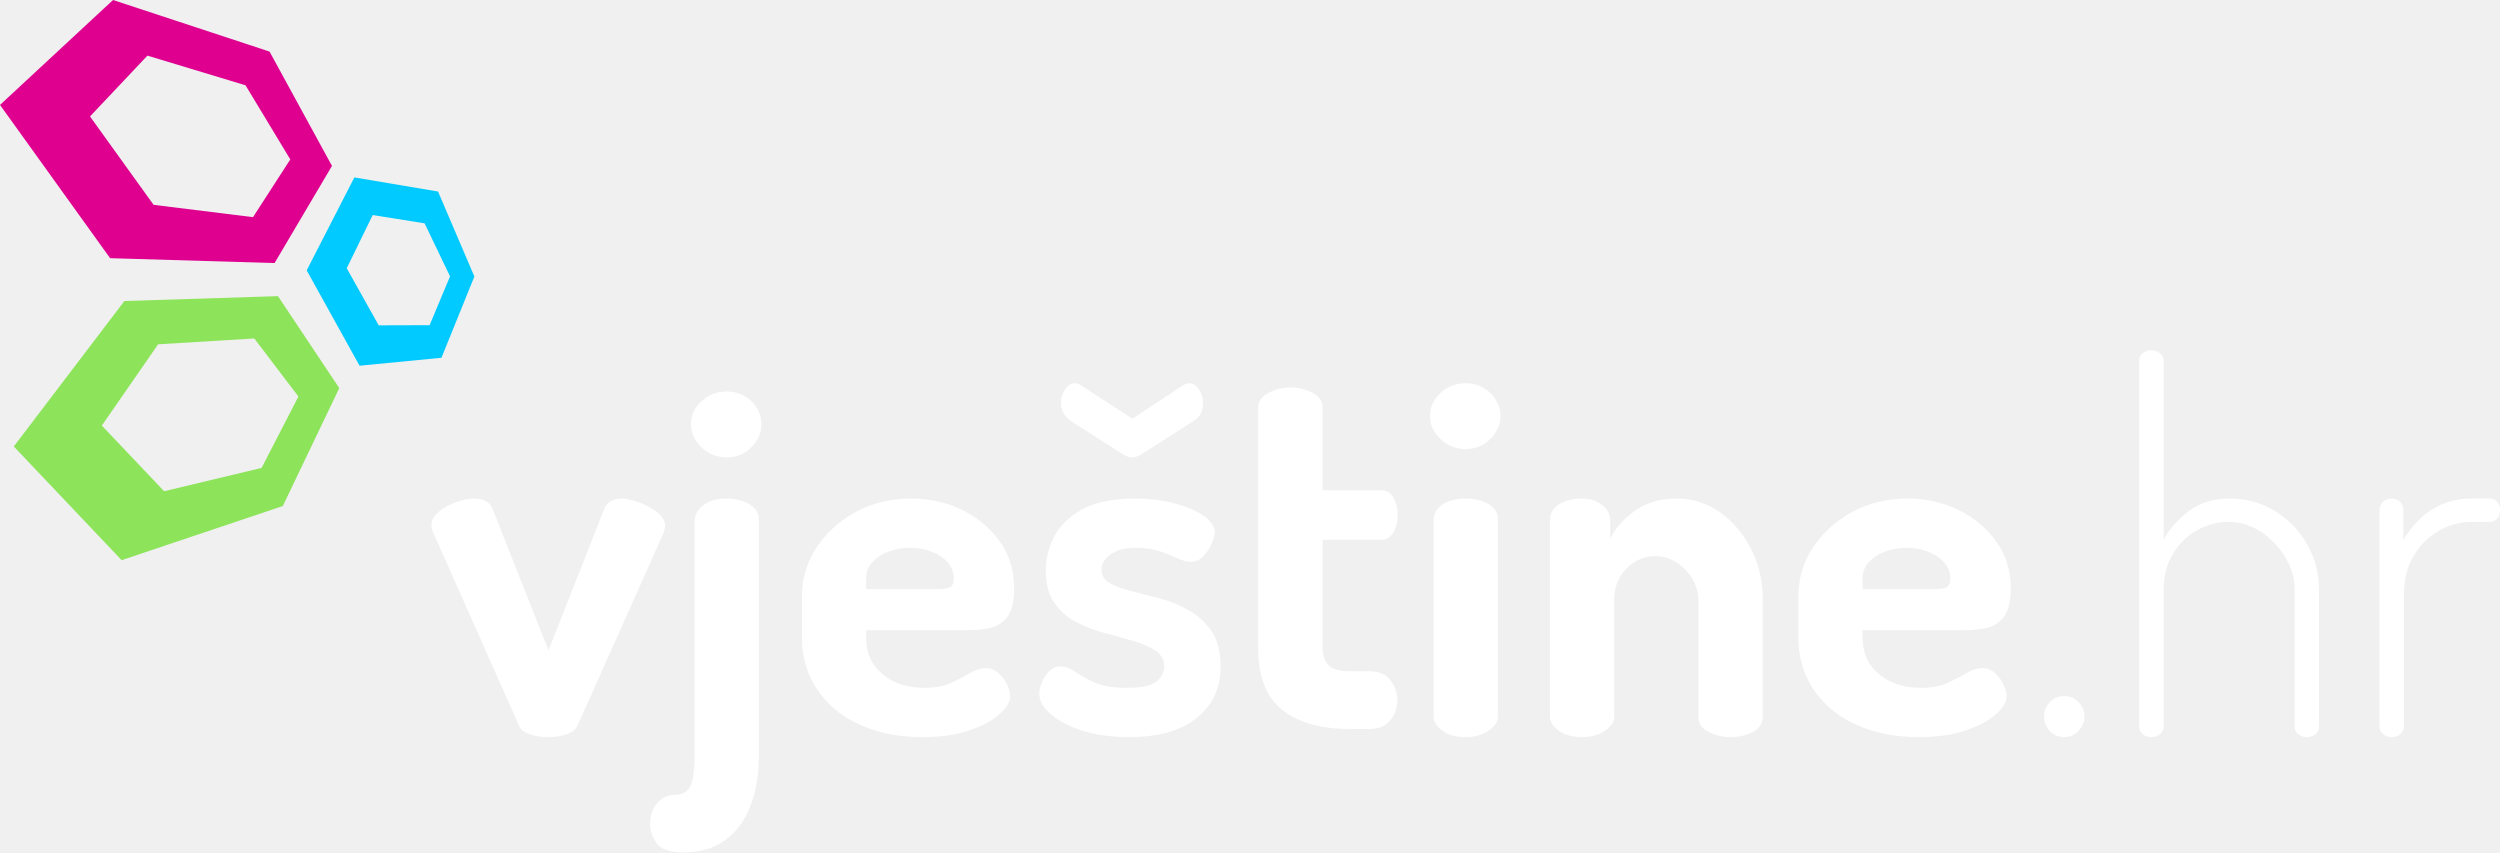
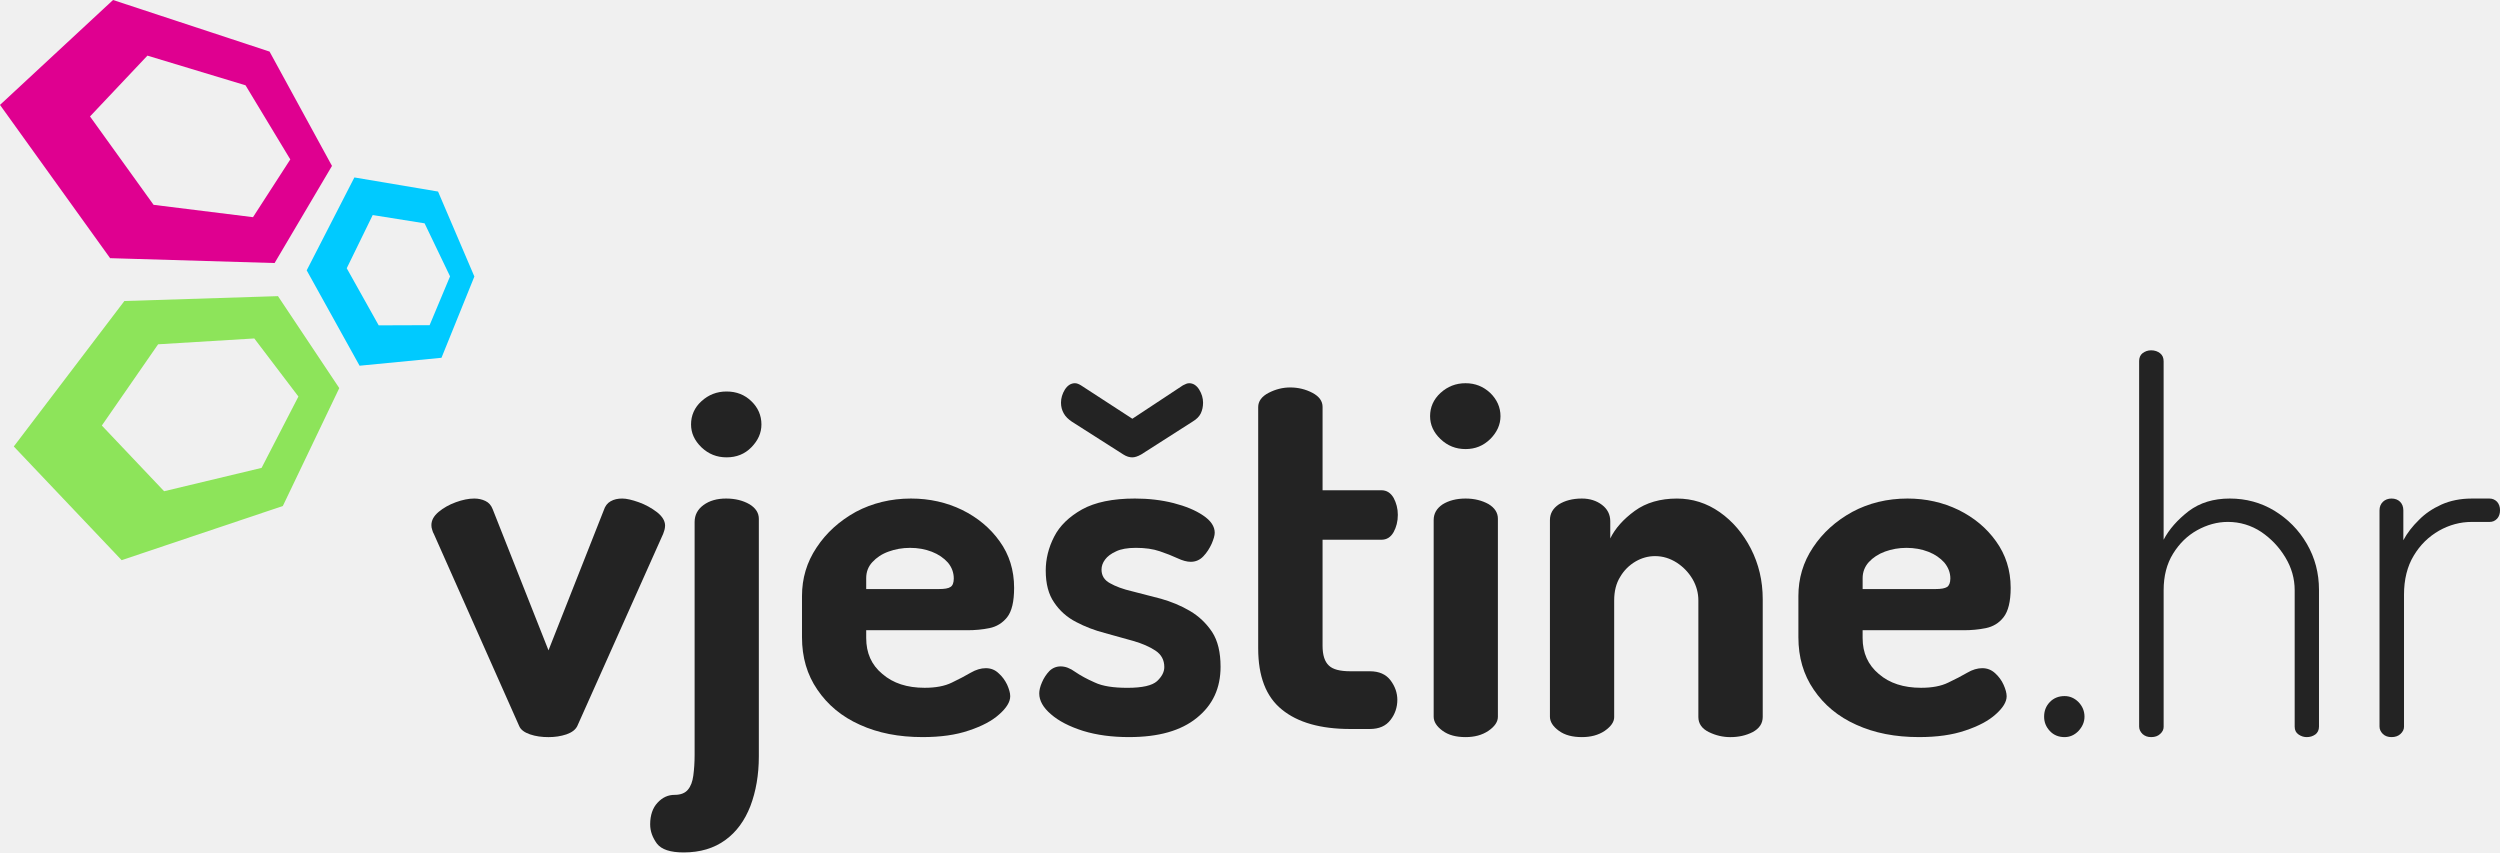
- <svg xmlns="http://www.w3.org/2000/svg" version="1.1" id="Layer_1" x="0px" y="0px" width="154.15px" height="52.56px" viewBox="0 0 154.15 52.56" enable-background="new 0 0 154.15 52.56" xml:space="preserve">
+ <svg xmlns="http://www.w3.org/2000/svg" version="1.1" id="Layer_1" x="0px" y="0px" width="154.15px" height="52.561px" viewBox="0 0 154.15 52.561" enable-background="new 0 0 154.15 52.561" xml:space="preserve">
  <g>
-     <path fill-rule="evenodd" clip-rule="evenodd" fill="#FFFFFF" d="M34.93,45.28c0.34-0.12,0.56-0.29,0.67-0.52l5.29-11.84   c0.03-0.08,0.06-0.16,0.08-0.24s0.04-0.17,0.04-0.27c0-0.29-0.17-0.57-0.5-0.83c-0.33-0.25-0.7-0.46-1.12-0.61   s-0.76-0.23-1.02-0.23c-0.28,0-0.51,0.05-0.72,0.17c-0.2,0.11-0.34,0.3-0.42,0.55l-3.41,8.64l-3.44-8.7   c-0.09-0.24-0.24-0.41-0.45-0.51s-0.44-0.15-0.69-0.15c-0.35,0-0.73,0.08-1.14,0.23c-0.41,0.15-0.76,0.35-1.05,0.59   c-0.31,0.26-0.45,0.53-0.45,0.82c0,0.09,0.01,0.18,0.05,0.29c0.03,0.11,0.06,0.19,0.1,0.25l5.26,11.84   c0.09,0.23,0.32,0.4,0.67,0.52c0.35,0.12,0.73,0.17,1.14,0.17C34.21,45.45,34.57,45.4,34.93,45.28z" />
-     <path fill-rule="evenodd" clip-rule="evenodd" fill="#FFFFFF" d="M46.33,27.58c0.41-0.42,0.62-0.88,0.62-1.41   c0-0.55-0.21-1.04-0.62-1.43c-0.41-0.4-0.92-0.6-1.53-0.6c-0.6,0-1.11,0.2-1.55,0.6c-0.43,0.39-0.64,0.88-0.64,1.43   c0,0.53,0.21,0.99,0.64,1.41C43.69,28,44.2,28.2,44.8,28.2C45.41,28.2,45.92,28,46.33,27.58z M44.72,51.8   c0.69-0.5,1.2-1.2,1.55-2.1c0.34-0.9,0.52-1.92,0.52-3.06V31.99c0-0.37-0.2-0.67-0.58-0.9c-0.4-0.23-0.88-0.35-1.44-0.35   s-1.02,0.13-1.39,0.4s-0.55,0.62-0.55,1.05v14.36c0,0.47-0.03,0.89-0.08,1.27c-0.05,0.38-0.16,0.67-0.34,0.88   c-0.17,0.2-0.44,0.31-0.81,0.31c-0.4,0-0.75,0.15-1.06,0.49c-0.29,0.31-0.45,0.76-0.45,1.33c0,0.43,0.15,0.82,0.42,1.19   c0.28,0.36,0.82,0.54,1.65,0.54C43.18,52.56,44.03,52.3,44.72,51.8z" />
-     <path fill-rule="evenodd" clip-rule="evenodd" fill="#FFFFFF" d="M53.41,35.65c0-0.38,0.12-0.71,0.38-0.99   c0.26-0.28,0.58-0.5,1-0.65c0.41-0.15,0.85-0.23,1.32-0.23c0.49,0,0.94,0.08,1.35,0.24s0.74,0.39,0.99,0.67   c0.24,0.29,0.36,0.62,0.36,0.98c0,0.26-0.07,0.44-0.2,0.52c-0.13,0.09-0.37,0.13-0.72,0.13h-4.48V35.65z M59.75,45.04   c0.81-0.27,1.43-0.6,1.87-1c0.44-0.39,0.67-0.76,0.67-1.11c0-0.2-0.07-0.44-0.19-0.71c-0.13-0.27-0.3-0.51-0.53-0.71   c-0.22-0.21-0.48-0.31-0.79-0.31c-0.29,0-0.6,0.09-0.93,0.28c-0.32,0.19-0.72,0.4-1.16,0.61c-0.45,0.22-1.01,0.32-1.68,0.32   c-1.08,0-1.94-0.28-2.6-0.85c-0.68-0.56-1-1.3-1-2.22v-0.48h6.24c0.46,0,0.92-0.04,1.36-0.13c0.44-0.09,0.8-0.31,1.09-0.67   c0.29-0.37,0.43-0.97,0.43-1.81c0-1.1-0.3-2.05-0.89-2.87c-0.59-0.83-1.37-1.47-2.32-1.94c-0.95-0.46-2-0.7-3.15-0.7   c-1.24,0-2.38,0.28-3.4,0.82c-1.01,0.56-1.82,1.29-2.42,2.2c-0.61,0.91-0.9,1.91-0.9,2.99v2.55c0,1.22,0.31,2.3,0.95,3.23   c0.63,0.93,1.5,1.66,2.62,2.16c1.12,0.51,2.4,0.76,3.86,0.76C57.98,45.45,58.94,45.32,59.75,45.04z" />
-     <path fill-rule="evenodd" clip-rule="evenodd" fill="#FFFFFF" d="M70.37,28.02L73.53,26c0.25-0.15,0.41-0.31,0.51-0.51   c0.09-0.19,0.14-0.41,0.14-0.66c0-0.28-0.08-0.55-0.24-0.81c-0.16-0.25-0.36-0.39-0.62-0.39c-0.11,0-0.23,0.05-0.38,0.13   l-3.12,2.06l-3.17-2.06c-0.13-0.08-0.25-0.13-0.37-0.13c-0.25,0-0.46,0.14-0.62,0.39c-0.16,0.26-0.24,0.53-0.24,0.81   c0,0.25,0.06,0.47,0.17,0.66c0.11,0.2,0.28,0.36,0.5,0.51l3.17,2.02c0.2,0.13,0.39,0.18,0.56,0.18   C69.96,28.2,70.14,28.15,70.37,28.02z M73.8,44.26c0.98-0.79,1.46-1.83,1.46-3.15c0-0.89-0.17-1.6-0.52-2.14   c-0.36-0.54-0.81-0.97-1.37-1.3s-1.15-0.57-1.78-0.75c-0.62-0.16-1.22-0.31-1.78-0.46c-0.56-0.13-1.02-0.3-1.37-0.5   c-0.35-0.19-0.52-0.47-0.52-0.84c0-0.21,0.07-0.42,0.22-0.62c0.14-0.19,0.36-0.36,0.67-0.5c0.3-0.15,0.72-0.22,1.23-0.22   c0.57,0,1.06,0.07,1.47,0.21c0.41,0.14,0.77,0.28,1.09,0.43c0.32,0.15,0.59,0.22,0.82,0.22c0.3,0,0.56-0.11,0.78-0.34   c0.22-0.23,0.38-0.49,0.51-0.77c0.12-0.28,0.19-0.51,0.19-0.68c0-0.39-0.24-0.75-0.72-1.07c-0.47-0.32-1.08-0.57-1.82-0.76   c-0.75-0.19-1.54-0.28-2.38-0.28c-1.38,0-2.46,0.23-3.26,0.67c-0.8,0.45-1.38,1.01-1.72,1.68c-0.35,0.68-0.52,1.38-0.52,2.09   c0,0.81,0.17,1.47,0.52,1.97c0.34,0.51,0.79,0.91,1.35,1.2c0.55,0.29,1.15,0.52,1.77,0.68c0.62,0.18,1.21,0.33,1.76,0.49   c0.55,0.16,1.01,0.36,1.37,0.6c0.36,0.24,0.54,0.58,0.54,1.01c0,0.3-0.15,0.59-0.45,0.87c-0.3,0.27-0.91,0.41-1.82,0.41   c-0.86,0-1.54-0.1-2.02-0.33c-0.48-0.21-0.88-0.43-1.2-0.65c-0.32-0.23-0.61-0.34-0.9-0.34c-0.27,0-0.51,0.1-0.7,0.29   c-0.19,0.2-0.34,0.43-0.45,0.69c-0.12,0.27-0.17,0.5-0.17,0.69c0,0.44,0.24,0.87,0.72,1.28c0.48,0.42,1.14,0.76,1.99,1.03   c0.85,0.26,1.79,0.38,2.82,0.38C71.43,45.45,72.82,45.06,73.8,44.26z" />
-     <path fill-rule="evenodd" clip-rule="evenodd" fill="#FFFFFF" d="M84.46,44.95c0.58,0,1-0.19,1.28-0.56   c0.28-0.36,0.42-0.78,0.42-1.24c0-0.42-0.14-0.83-0.42-1.2c-0.28-0.37-0.7-0.56-1.28-0.56h-1.19c-0.64,0-1.08-0.11-1.33-0.35   c-0.26-0.24-0.39-0.64-0.39-1.23v-6.53h3.63c0.32,0,0.57-0.15,0.75-0.47c0.17-0.31,0.26-0.66,0.26-1.06c0-0.39-0.09-0.73-0.26-1.05   c-0.18-0.31-0.43-0.47-0.75-0.47h-3.63v-5.14c0-0.36-0.21-0.65-0.63-0.87c-0.42-0.22-0.88-0.33-1.37-0.33   c-0.45,0-0.89,0.11-1.32,0.33c-0.43,0.22-0.65,0.52-0.65,0.88v14.88c0,1.72,0.48,2.98,1.46,3.77c0.98,0.8,2.38,1.2,4.23,1.2H84.46z   " />
-     <path fill-rule="evenodd" clip-rule="evenodd" fill="#FFFFFF" d="M91.89,27.07c0.41-0.41,0.63-0.88,0.63-1.41   c0-0.55-0.22-1.03-0.63-1.43c-0.43-0.4-0.93-0.6-1.52-0.6c-0.6,0-1.11,0.2-1.55,0.6c-0.43,0.4-0.64,0.88-0.64,1.43   c0,0.53,0.21,1,0.64,1.41c0.44,0.42,0.95,0.62,1.55,0.62C90.96,27.69,91.46,27.49,91.89,27.07z M91.78,45.06   c0.38-0.26,0.58-0.55,0.58-0.86V31.98c0-0.37-0.2-0.67-0.58-0.9c-0.4-0.22-0.87-0.34-1.41-0.34c-0.58,0-1.05,0.13-1.42,0.36   c-0.37,0.25-0.55,0.57-0.55,0.97v12.12c0,0.31,0.18,0.6,0.55,0.87c0.37,0.27,0.84,0.39,1.42,0.39   C90.91,45.45,91.38,45.33,91.78,45.06z" />
-     <path fill-rule="evenodd" clip-rule="evenodd" fill="#FFFFFF" d="M98.94,45.07c0.39-0.27,0.59-0.55,0.59-0.85v-7.19   c0-0.57,0.12-1.06,0.37-1.46c0.24-0.41,0.56-0.72,0.95-0.95c0.38-0.22,0.78-0.33,1.2-0.33c0.49,0,0.93,0.14,1.35,0.41   c0.41,0.27,0.73,0.61,0.97,1.02c0.23,0.4,0.35,0.84,0.35,1.3v7.19c0,0.41,0.22,0.72,0.65,0.93c0.43,0.21,0.87,0.31,1.32,0.31   c0.51,0,0.97-0.1,1.38-0.31c0.41-0.22,0.62-0.53,0.62-0.94v-7.25c0-1.15-0.25-2.18-0.73-3.12c-0.48-0.93-1.12-1.69-1.92-2.25   s-1.68-0.84-2.64-0.84c-1.02,0-1.9,0.25-2.6,0.76c-0.7,0.51-1.21,1.08-1.51,1.7v-1.06c0-0.42-0.18-0.76-0.51-1.01   c-0.34-0.26-0.76-0.39-1.24-0.39c-0.58,0-1.05,0.13-1.42,0.36c-0.37,0.25-0.55,0.57-0.55,0.97v12.12c0,0.31,0.18,0.6,0.55,0.87   s0.84,0.39,1.42,0.39C98.08,45.45,98.55,45.33,98.94,45.07z" />
-     <path fill-rule="evenodd" clip-rule="evenodd" fill="#FFFFFF" d="M114.85,35.65c0-0.38,0.13-0.71,0.38-0.99   c0.26-0.28,0.59-0.5,1-0.65c0.41-0.15,0.85-0.23,1.32-0.23c0.49,0,0.94,0.08,1.35,0.24c0.41,0.16,0.74,0.39,0.99,0.67   c0.24,0.29,0.37,0.62,0.37,0.98c0,0.26-0.08,0.44-0.2,0.52c-0.14,0.09-0.38,0.13-0.72,0.13h-4.49V35.65z M121.19,45.04   c0.81-0.27,1.43-0.6,1.87-1c0.44-0.39,0.67-0.76,0.67-1.11c0-0.2-0.07-0.44-0.19-0.71s-0.3-0.51-0.52-0.71   c-0.23-0.21-0.49-0.31-0.8-0.31c-0.28,0-0.6,0.09-0.92,0.28c-0.33,0.19-0.72,0.4-1.17,0.61c-0.45,0.22-1.01,0.32-1.68,0.32   c-1.07,0-1.94-0.28-2.6-0.85c-0.67-0.56-1-1.3-1-2.22v-0.48h6.24c0.46,0,0.92-0.04,1.36-0.13c0.44-0.09,0.81-0.31,1.09-0.67   c0.29-0.37,0.44-0.97,0.44-1.81c0-1.1-0.31-2.05-0.9-2.87c-0.59-0.83-1.37-1.47-2.32-1.94c-0.95-0.46-2-0.7-3.14-0.7   c-1.25,0-2.39,0.28-3.4,0.82c-1.02,0.56-1.83,1.29-2.43,2.2c-0.61,0.91-0.9,1.91-0.9,2.99v2.55c0,1.22,0.31,2.3,0.95,3.23   c0.63,0.93,1.5,1.66,2.62,2.16c1.12,0.51,2.4,0.76,3.86,0.76C119.42,45.45,120.38,45.32,121.19,45.04z" />
-     <path fill-rule="evenodd" clip-rule="evenodd" fill="#FFFFFF" d="M128.16,45.07c0.24-0.26,0.37-0.55,0.37-0.88   c0-0.35-0.13-0.65-0.37-0.9c-0.25-0.25-0.54-0.37-0.86-0.37c-0.36,0-0.67,0.12-0.91,0.37c-0.24,0.25-0.35,0.55-0.35,0.9   c0,0.33,0.11,0.62,0.35,0.88c0.24,0.26,0.55,0.38,0.91,0.38C127.62,45.45,127.91,45.33,128.16,45.07z" />
-     <path fill-rule="evenodd" clip-rule="evenodd" fill="#FFFFFF" d="M133.19,45.26c0.15-0.13,0.22-0.28,0.22-0.44v-8.43   c0-0.87,0.19-1.62,0.58-2.25c0.39-0.63,0.88-1.11,1.49-1.45c0.6-0.33,1.23-0.51,1.89-0.51c0.75,0,1.44,0.21,2.06,0.62   c0.6,0.41,1.1,0.93,1.48,1.56c0.39,0.64,0.58,1.32,0.58,2.03v8.42c0,0.21,0.08,0.37,0.24,0.48s0.33,0.16,0.5,0.16   c0.2,0,0.37-0.05,0.53-0.16c0.15-0.11,0.23-0.28,0.23-0.49v-8.42c0-1.05-0.25-1.99-0.75-2.85c-0.5-0.86-1.17-1.53-2-2.04   c-0.83-0.5-1.75-0.75-2.75-0.75c-1.01,0-1.85,0.26-2.54,0.78c-0.68,0.53-1.2,1.11-1.54,1.76v-11c0-0.22-0.07-0.38-0.22-0.5   c-0.14-0.11-0.32-0.18-0.55-0.18c-0.21,0-0.38,0.07-0.53,0.18c-0.14,0.11-0.21,0.28-0.21,0.48V44.8c0,0.17,0.07,0.32,0.21,0.46   c0.15,0.13,0.32,0.19,0.53,0.19C132.87,45.45,133.05,45.39,133.19,45.26z" />
-     <path fill-rule="evenodd" clip-rule="evenodd" fill="#FFFFFF" d="M148.01,45.26c0.14-0.13,0.22-0.28,0.22-0.44v-8.15   c0-0.94,0.2-1.75,0.6-2.41c0.4-0.67,0.92-1.17,1.56-1.54c0.64-0.36,1.31-0.54,2.01-0.54h1.11c0.18,0,0.33-0.06,0.46-0.2   c0.12-0.13,0.18-0.31,0.18-0.52s-0.06-0.38-0.18-0.52c-0.13-0.13-0.28-0.2-0.46-0.2h-1.11c-0.7,0-1.32,0.13-1.86,0.37   c-0.55,0.25-1.01,0.56-1.39,0.95c-0.4,0.39-0.72,0.8-0.96,1.25v-1.85c0-0.21-0.07-0.39-0.2-0.52c-0.13-0.13-0.31-0.2-0.53-0.2   c-0.21,0-0.39,0.07-0.53,0.2c-0.14,0.14-0.21,0.31-0.21,0.53V44.8c0,0.17,0.07,0.32,0.21,0.46c0.14,0.13,0.32,0.19,0.53,0.19   C147.68,45.45,147.87,45.39,148.01,45.26z" />
+     <path fill="#232323" d="M34.93,45.28c0.34-0.12,0.56-0.29,0.67-0.521l5.29-11.84c0.029-0.08,0.06-0.16,0.08-0.239   c0.02-0.08,0.039-0.171,0.039-0.271c0-0.29-0.17-0.57-0.5-0.83c-0.329-0.25-0.699-0.46-1.119-0.61   c-0.42-0.149-0.761-0.229-1.021-0.229c-0.28,0-0.51,0.05-0.72,0.17c-0.2,0.11-0.34,0.3-0.42,0.55L33.82,40.1l-3.44-8.7   c-0.09-0.24-0.239-0.41-0.449-0.51c-0.21-0.101-0.44-0.15-0.69-0.15c-0.35,0-0.73,0.08-1.14,0.229   c-0.41,0.15-0.761,0.351-1.051,0.591C26.74,31.82,26.6,32.09,26.6,32.38c0,0.09,0.01,0.181,0.05,0.29c0.03,0.11,0.06,0.19,0.1,0.25   l5.26,11.84c0.091,0.23,0.32,0.4,0.671,0.521c0.35,0.12,0.729,0.17,1.14,0.17C34.21,45.45,34.57,45.4,34.93,45.28z" />
+     <path fill="#232323" d="M46.33,27.58c0.41-0.42,0.62-0.88,0.62-1.41c0-0.55-0.21-1.04-0.62-1.43c-0.41-0.4-0.92-0.6-1.53-0.6   c-0.6,0-1.109,0.199-1.55,0.6c-0.43,0.39-0.64,0.88-0.64,1.43c0,0.53,0.21,0.99,0.64,1.41C43.69,28,44.2,28.2,44.8,28.2   C45.41,28.2,45.92,28,46.33,27.58z M44.72,51.8c0.689-0.5,1.199-1.199,1.55-2.1c0.34-0.9,0.52-1.92,0.52-3.06V31.99   c0-0.37-0.2-0.67-0.58-0.9c-0.399-0.229-0.88-0.35-1.439-0.35c-0.561,0-1.021,0.13-1.391,0.4c-0.37,0.27-0.55,0.619-0.55,1.05   V46.55c0,0.471-0.03,0.891-0.08,1.271s-0.16,0.67-0.34,0.88c-0.17,0.2-0.439,0.31-0.81,0.31c-0.4,0-0.75,0.15-1.061,0.49   c-0.29,0.311-0.45,0.76-0.45,1.33c0,0.43,0.15,0.82,0.42,1.19c0.28,0.359,0.82,0.54,1.65,0.54C43.18,52.56,44.03,52.3,44.72,51.8z" />
+     <path fill="#232323" d="M53.41,35.65c0-0.38,0.12-0.71,0.38-0.99s0.58-0.5,1-0.65c0.41-0.149,0.851-0.229,1.32-0.229   c0.49,0,0.939,0.08,1.35,0.24s0.74,0.39,0.99,0.67c0.24,0.29,0.36,0.62,0.36,0.979c0,0.261-0.07,0.44-0.2,0.521   c-0.13,0.09-0.37,0.13-0.72,0.13h-4.48V35.65z M59.75,45.04c0.811-0.27,1.431-0.6,1.87-1c0.44-0.39,0.67-0.76,0.67-1.109   c0-0.2-0.069-0.44-0.189-0.711c-0.13-0.27-0.301-0.51-0.53-0.71c-0.22-0.21-0.48-0.31-0.79-0.31c-0.29,0-0.6,0.09-0.93,0.28   c-0.32,0.189-0.721,0.399-1.16,0.609c-0.45,0.221-1.01,0.32-1.681,0.32c-1.079,0-1.939-0.28-2.6-0.85c-0.68-0.561-1-1.301-1-2.221   V38.86h6.24c0.46,0,0.92-0.04,1.359-0.13c0.44-0.09,0.801-0.311,1.091-0.67c0.29-0.37,0.43-0.971,0.43-1.811   c0-1.1-0.3-2.05-0.89-2.87c-0.591-0.83-1.37-1.47-2.32-1.939c-0.95-0.46-2-0.7-3.15-0.7c-1.239,0-2.38,0.28-3.399,0.82   c-1.011,0.56-1.82,1.29-2.42,2.199c-0.61,0.91-0.9,1.91-0.9,2.99v2.55c0,1.221,0.31,2.301,0.95,3.23c0.63,0.93,1.5,1.66,2.62,2.16   c1.12,0.51,2.399,0.76,3.859,0.76C57.98,45.45,58.94,45.32,59.75,45.04z" />
+     <path fill="#232323" d="M70.37,28.02L73.53,26c0.25-0.149,0.41-0.31,0.51-0.51c0.09-0.19,0.141-0.41,0.141-0.66   c0-0.28-0.08-0.55-0.24-0.81c-0.16-0.25-0.36-0.391-0.62-0.391c-0.11,0-0.23,0.051-0.38,0.13l-3.12,2.061l-3.17-2.061   c-0.13-0.079-0.25-0.13-0.37-0.13c-0.25,0-0.46,0.141-0.62,0.391c-0.16,0.26-0.24,0.529-0.24,0.81c0,0.25,0.061,0.47,0.17,0.66   c0.11,0.2,0.28,0.36,0.5,0.51l3.17,2.021c0.2,0.13,0.391,0.18,0.561,0.18C69.96,28.2,70.14,28.15,70.37,28.02z M73.8,44.26   c0.98-0.79,1.46-1.829,1.46-3.149c0-0.891-0.17-1.601-0.52-2.141c-0.36-0.539-0.81-0.97-1.37-1.3c-0.56-0.33-1.149-0.569-1.78-0.75   c-0.619-0.16-1.22-0.31-1.779-0.46c-0.561-0.13-1.021-0.3-1.37-0.5c-0.351-0.189-0.521-0.47-0.521-0.84   c0-0.21,0.07-0.42,0.221-0.62c0.14-0.189,0.359-0.359,0.67-0.5c0.3-0.149,0.72-0.22,1.229-0.22c0.57,0,1.061,0.07,1.47,0.21   c0.41,0.14,0.771,0.28,1.091,0.43c0.319,0.15,0.59,0.221,0.819,0.221c0.301,0,0.561-0.11,0.78-0.341   c0.22-0.229,0.38-0.489,0.51-0.77c0.12-0.28,0.19-0.51,0.19-0.68c0-0.391-0.24-0.75-0.72-1.07c-0.471-0.32-1.08-0.57-1.82-0.76   c-0.75-0.19-1.54-0.28-2.38-0.28c-1.38,0-2.46,0.229-3.26,0.67C65.92,31.86,65.34,32.42,65,33.09c-0.35,0.681-0.52,1.38-0.52,2.091   c0,0.81,0.17,1.47,0.52,1.97c0.34,0.51,0.79,0.91,1.351,1.2c0.55,0.29,1.149,0.52,1.77,0.68c0.62,0.18,1.21,0.33,1.76,0.49   c0.551,0.16,1.011,0.359,1.37,0.6c0.36,0.24,0.54,0.58,0.54,1.01c0,0.301-0.149,0.59-0.45,0.87c-0.3,0.271-0.909,0.41-1.819,0.41   c-0.86,0-1.54-0.1-2.021-0.33c-0.479-0.21-0.88-0.43-1.2-0.649C65.98,41.2,65.69,41.09,65.4,41.09c-0.271,0-0.51,0.101-0.7,0.29   c-0.189,0.2-0.34,0.431-0.45,0.69c-0.12,0.27-0.17,0.5-0.17,0.689c0,0.44,0.24,0.87,0.72,1.28c0.48,0.42,1.141,0.76,1.99,1.03   c0.851,0.26,1.79,0.38,2.82,0.38C71.43,45.45,72.82,45.06,73.8,44.26z" />
+     <path fill="#232323" d="M84.46,44.95c0.58,0,1-0.19,1.28-0.56c0.28-0.36,0.42-0.78,0.42-1.24c0-0.42-0.14-0.83-0.42-1.2   s-0.7-0.56-1.28-0.56H83.27c-0.641,0-1.08-0.11-1.33-0.351c-0.26-0.24-0.391-0.64-0.391-1.229v-6.53h3.631   c0.319,0,0.569-0.15,0.75-0.47c0.17-0.311,0.26-0.66,0.26-1.061c0-0.39-0.09-0.729-0.26-1.05c-0.181-0.31-0.431-0.47-0.75-0.47   H81.55V25.09c0-0.359-0.21-0.649-0.63-0.87C80.5,24,80.04,23.89,79.55,23.89c-0.449,0-0.89,0.109-1.319,0.329   C77.8,24.44,77.58,24.74,77.58,25.1v14.88c0,1.72,0.48,2.979,1.46,3.77c0.98,0.8,2.38,1.2,4.23,1.2H84.46z" />
+     <path fill="#232323" d="M91.89,27.07c0.409-0.41,0.63-0.88,0.63-1.41c0-0.55-0.221-1.03-0.63-1.43   c-0.431-0.4-0.931-0.601-1.521-0.601c-0.6,0-1.11,0.2-1.55,0.601c-0.43,0.399-0.64,0.88-0.64,1.43c0,0.53,0.21,1,0.64,1.41   c0.439,0.42,0.95,0.62,1.55,0.62C90.96,27.69,91.46,27.49,91.89,27.07z M91.78,45.06c0.38-0.261,0.58-0.551,0.58-0.86V31.98   c0-0.37-0.2-0.67-0.58-0.9c-0.4-0.22-0.87-0.34-1.41-0.34c-0.58,0-1.05,0.13-1.42,0.36c-0.37,0.25-0.55,0.569-0.55,0.97v12.12   c0,0.31,0.18,0.6,0.55,0.87c0.37,0.27,0.84,0.39,1.42,0.39C90.91,45.45,91.38,45.33,91.78,45.06z" />
+     <path fill="#232323" d="M98.94,45.07c0.39-0.271,0.59-0.55,0.59-0.851V37.03c0-0.57,0.12-1.061,0.37-1.46   c0.24-0.41,0.56-0.72,0.95-0.95c0.38-0.22,0.779-0.33,1.199-0.33c0.49,0,0.931,0.141,1.351,0.41c0.41,0.27,0.729,0.61,0.97,1.02   c0.23,0.4,0.351,0.841,0.351,1.301v7.189c0,0.41,0.22,0.721,0.649,0.931s0.87,0.31,1.32,0.31c0.51,0,0.97-0.1,1.38-0.31   c0.41-0.221,0.62-0.53,0.62-0.94v-7.25c0-1.15-0.25-2.18-0.73-3.12c-0.479-0.93-1.12-1.689-1.92-2.25   c-0.8-0.56-1.68-0.84-2.64-0.84c-1.021,0-1.9,0.25-2.601,0.76c-0.699,0.51-1.21,1.08-1.51,1.7v-1.06c0-0.421-0.18-0.761-0.51-1.011   c-0.34-0.26-0.76-0.39-1.24-0.39c-0.58,0-1.05,0.13-1.42,0.36c-0.37,0.25-0.55,0.569-0.55,0.97v12.12c0,0.31,0.18,0.6,0.55,0.87   c0.37,0.27,0.84,0.39,1.42,0.39C98.08,45.45,98.55,45.33,98.94,45.07z" />
+     <path fill="#232323" d="M114.85,35.65c0-0.38,0.13-0.71,0.38-0.99c0.26-0.28,0.59-0.5,1-0.65c0.41-0.149,0.85-0.229,1.319-0.229   c0.49,0,0.94,0.08,1.351,0.24s0.74,0.39,0.99,0.67c0.239,0.29,0.369,0.62,0.369,0.979c0,0.261-0.079,0.44-0.199,0.521   c-0.141,0.09-0.38,0.13-0.721,0.13h-4.489V35.65z M121.19,45.04c0.81-0.27,1.43-0.6,1.87-1c0.439-0.39,0.67-0.76,0.67-1.109   c0-0.2-0.07-0.44-0.19-0.711c-0.12-0.27-0.3-0.51-0.52-0.71c-0.23-0.21-0.49-0.31-0.8-0.31c-0.28,0-0.601,0.09-0.921,0.28   c-0.329,0.189-0.72,0.399-1.17,0.609c-0.449,0.221-1.01,0.32-1.68,0.32c-1.07,0-1.94-0.28-2.6-0.85c-0.67-0.561-1-1.301-1-2.221   V38.86h6.239c0.46,0,0.92-0.04,1.36-0.13s0.81-0.311,1.09-0.67c0.29-0.37,0.44-0.971,0.44-1.811c0-1.1-0.311-2.05-0.9-2.87   c-0.59-0.83-1.37-1.47-2.32-1.939c-0.949-0.46-2-0.7-3.14-0.7c-1.25,0-2.39,0.28-3.399,0.82c-1.021,0.56-1.83,1.29-2.431,2.199   c-0.609,0.91-0.899,1.91-0.899,2.99v2.55c0,1.221,0.31,2.301,0.949,3.23c0.631,0.93,1.5,1.66,2.62,2.16   c1.12,0.51,2.4,0.76,3.86,0.76C119.42,45.45,120.38,45.32,121.19,45.04z" />
+     <path fill="#232323" d="M128.16,45.07c0.24-0.26,0.37-0.55,0.37-0.88c0-0.351-0.13-0.65-0.37-0.9c-0.25-0.25-0.54-0.37-0.86-0.37   c-0.359,0-0.67,0.12-0.909,0.37c-0.24,0.25-0.351,0.55-0.351,0.9c0,0.33,0.11,0.62,0.351,0.88c0.239,0.26,0.55,0.38,0.909,0.38   C127.62,45.45,127.91,45.33,128.16,45.07z" />
+     <path fill="#232323" d="M133.19,45.26c0.149-0.13,0.22-0.279,0.22-0.439v-8.43c0-0.87,0.19-1.62,0.58-2.25   c0.39-0.631,0.88-1.11,1.49-1.45c0.6-0.33,1.229-0.51,1.89-0.51c0.75,0,1.44,0.21,2.061,0.619c0.6,0.41,1.1,0.931,1.479,1.561   c0.39,0.64,0.58,1.32,0.58,2.03v8.42c0,0.21,0.08,0.37,0.24,0.479c0.16,0.11,0.33,0.16,0.5,0.16c0.2,0,0.37-0.05,0.529-0.16   c0.15-0.109,0.23-0.28,0.23-0.49v-8.42c0-1.05-0.25-1.989-0.75-2.85s-1.17-1.53-2-2.04c-0.83-0.5-1.75-0.75-2.75-0.75   c-1.01,0-1.85,0.26-2.54,0.78c-0.68,0.529-1.2,1.109-1.54,1.76v-11c0-0.22-0.07-0.38-0.22-0.5c-0.141-0.11-0.32-0.18-0.55-0.18   c-0.21,0-0.381,0.069-0.53,0.18c-0.14,0.11-0.21,0.28-0.21,0.479V44.8c0,0.17,0.07,0.32,0.21,0.46c0.149,0.131,0.32,0.19,0.53,0.19   C132.87,45.45,133.05,45.39,133.19,45.26z" />
+     <path fill="#232323" d="M148.01,45.26c0.141-0.13,0.221-0.279,0.221-0.439v-8.15c0-0.939,0.2-1.75,0.6-2.41   c0.4-0.67,0.92-1.17,1.561-1.54c0.64-0.359,1.31-0.539,2.01-0.539h1.109c0.181,0,0.33-0.061,0.461-0.2   c0.119-0.13,0.18-0.311,0.18-0.521s-0.061-0.38-0.18-0.52c-0.131-0.13-0.28-0.2-0.461-0.2H152.4c-0.7,0-1.32,0.13-1.86,0.37   c-0.55,0.25-1.01,0.56-1.39,0.95c-0.4,0.39-0.72,0.8-0.96,1.25V31.46c0-0.21-0.07-0.39-0.2-0.52s-0.31-0.2-0.53-0.2   c-0.21,0-0.39,0.07-0.529,0.2c-0.141,0.14-0.21,0.31-0.21,0.529V44.8c0,0.17,0.069,0.32,0.21,0.46   c0.14,0.131,0.319,0.19,0.529,0.19C147.68,45.45,147.87,45.39,148.01,45.26z" />
  </g>
  <g>
-     <path fill-rule="evenodd" clip-rule="evenodd" fill="#DF0090" d="M20.47,10.23l-3.85-7.05L6.97,0L0,6.47l6.79,9.45l10.14,0.3   L20.47,10.23z M17.9,9.83l-2.3,3.56l-6.13-0.76L5.55,7.18l3.54-3.75l6.05,1.83L17.9,9.83z" />
-     <path fill-rule="evenodd" clip-rule="evenodd" fill="#00CAFF" d="M29.25,17.05l-2.24-5.24l-5.16-0.87l-2.94,5.73l3.26,5.88   l5.05-0.49L29.25,17.05z M27.75,17.04l-1.26,3.01l-3.14,0.01l-1.97-3.52l1.6-3.28l3.2,0.51L27.75,17.04z" />
-     <path fill-rule="evenodd" clip-rule="evenodd" fill="#8DE45A" d="M20.92,23.93l-3.78-5.67l-9.47,0.3l-6.82,8.97l6.65,7.01   l9.94-3.34L20.92,23.93z M18.4,24.45l-2.27,4.4l-6.01,1.44l-3.84-4.05l3.47-5.01l5.93-0.36L18.4,24.45z" />
+     <path fill="#DF0090" d="M20.47,10.23L16.62,3.18L6.97,0L0,6.469l6.79,9.45l10.141,0.3L20.47,10.23z M17.9,9.83l-2.3,3.561   L9.47,12.63L5.55,7.18l3.54-3.75L15.14,5.26L17.9,9.83z" />
+     <path fill="#00CAFF" d="M29.25,17.05l-2.24-5.239l-5.159-0.87l-2.94,5.729l3.26,5.88l5.051-0.489L29.25,17.05z M27.75,17.04   l-1.26,3.01l-3.14,0.011L21.38,16.54l1.601-3.28l3.2,0.511L27.75,17.04z" />
+     <path fill="#8DE45A" d="M20.92,23.93L17.14,18.26L7.67,18.56L0.85,27.53L7.5,34.54l9.94-3.34L20.92,23.93z M18.4,24.45l-2.271,4.4   l-6.01,1.439l-3.84-4.05l3.47-5.01l5.931-0.36L18.4,24.45z" />
  </g>
</svg>
